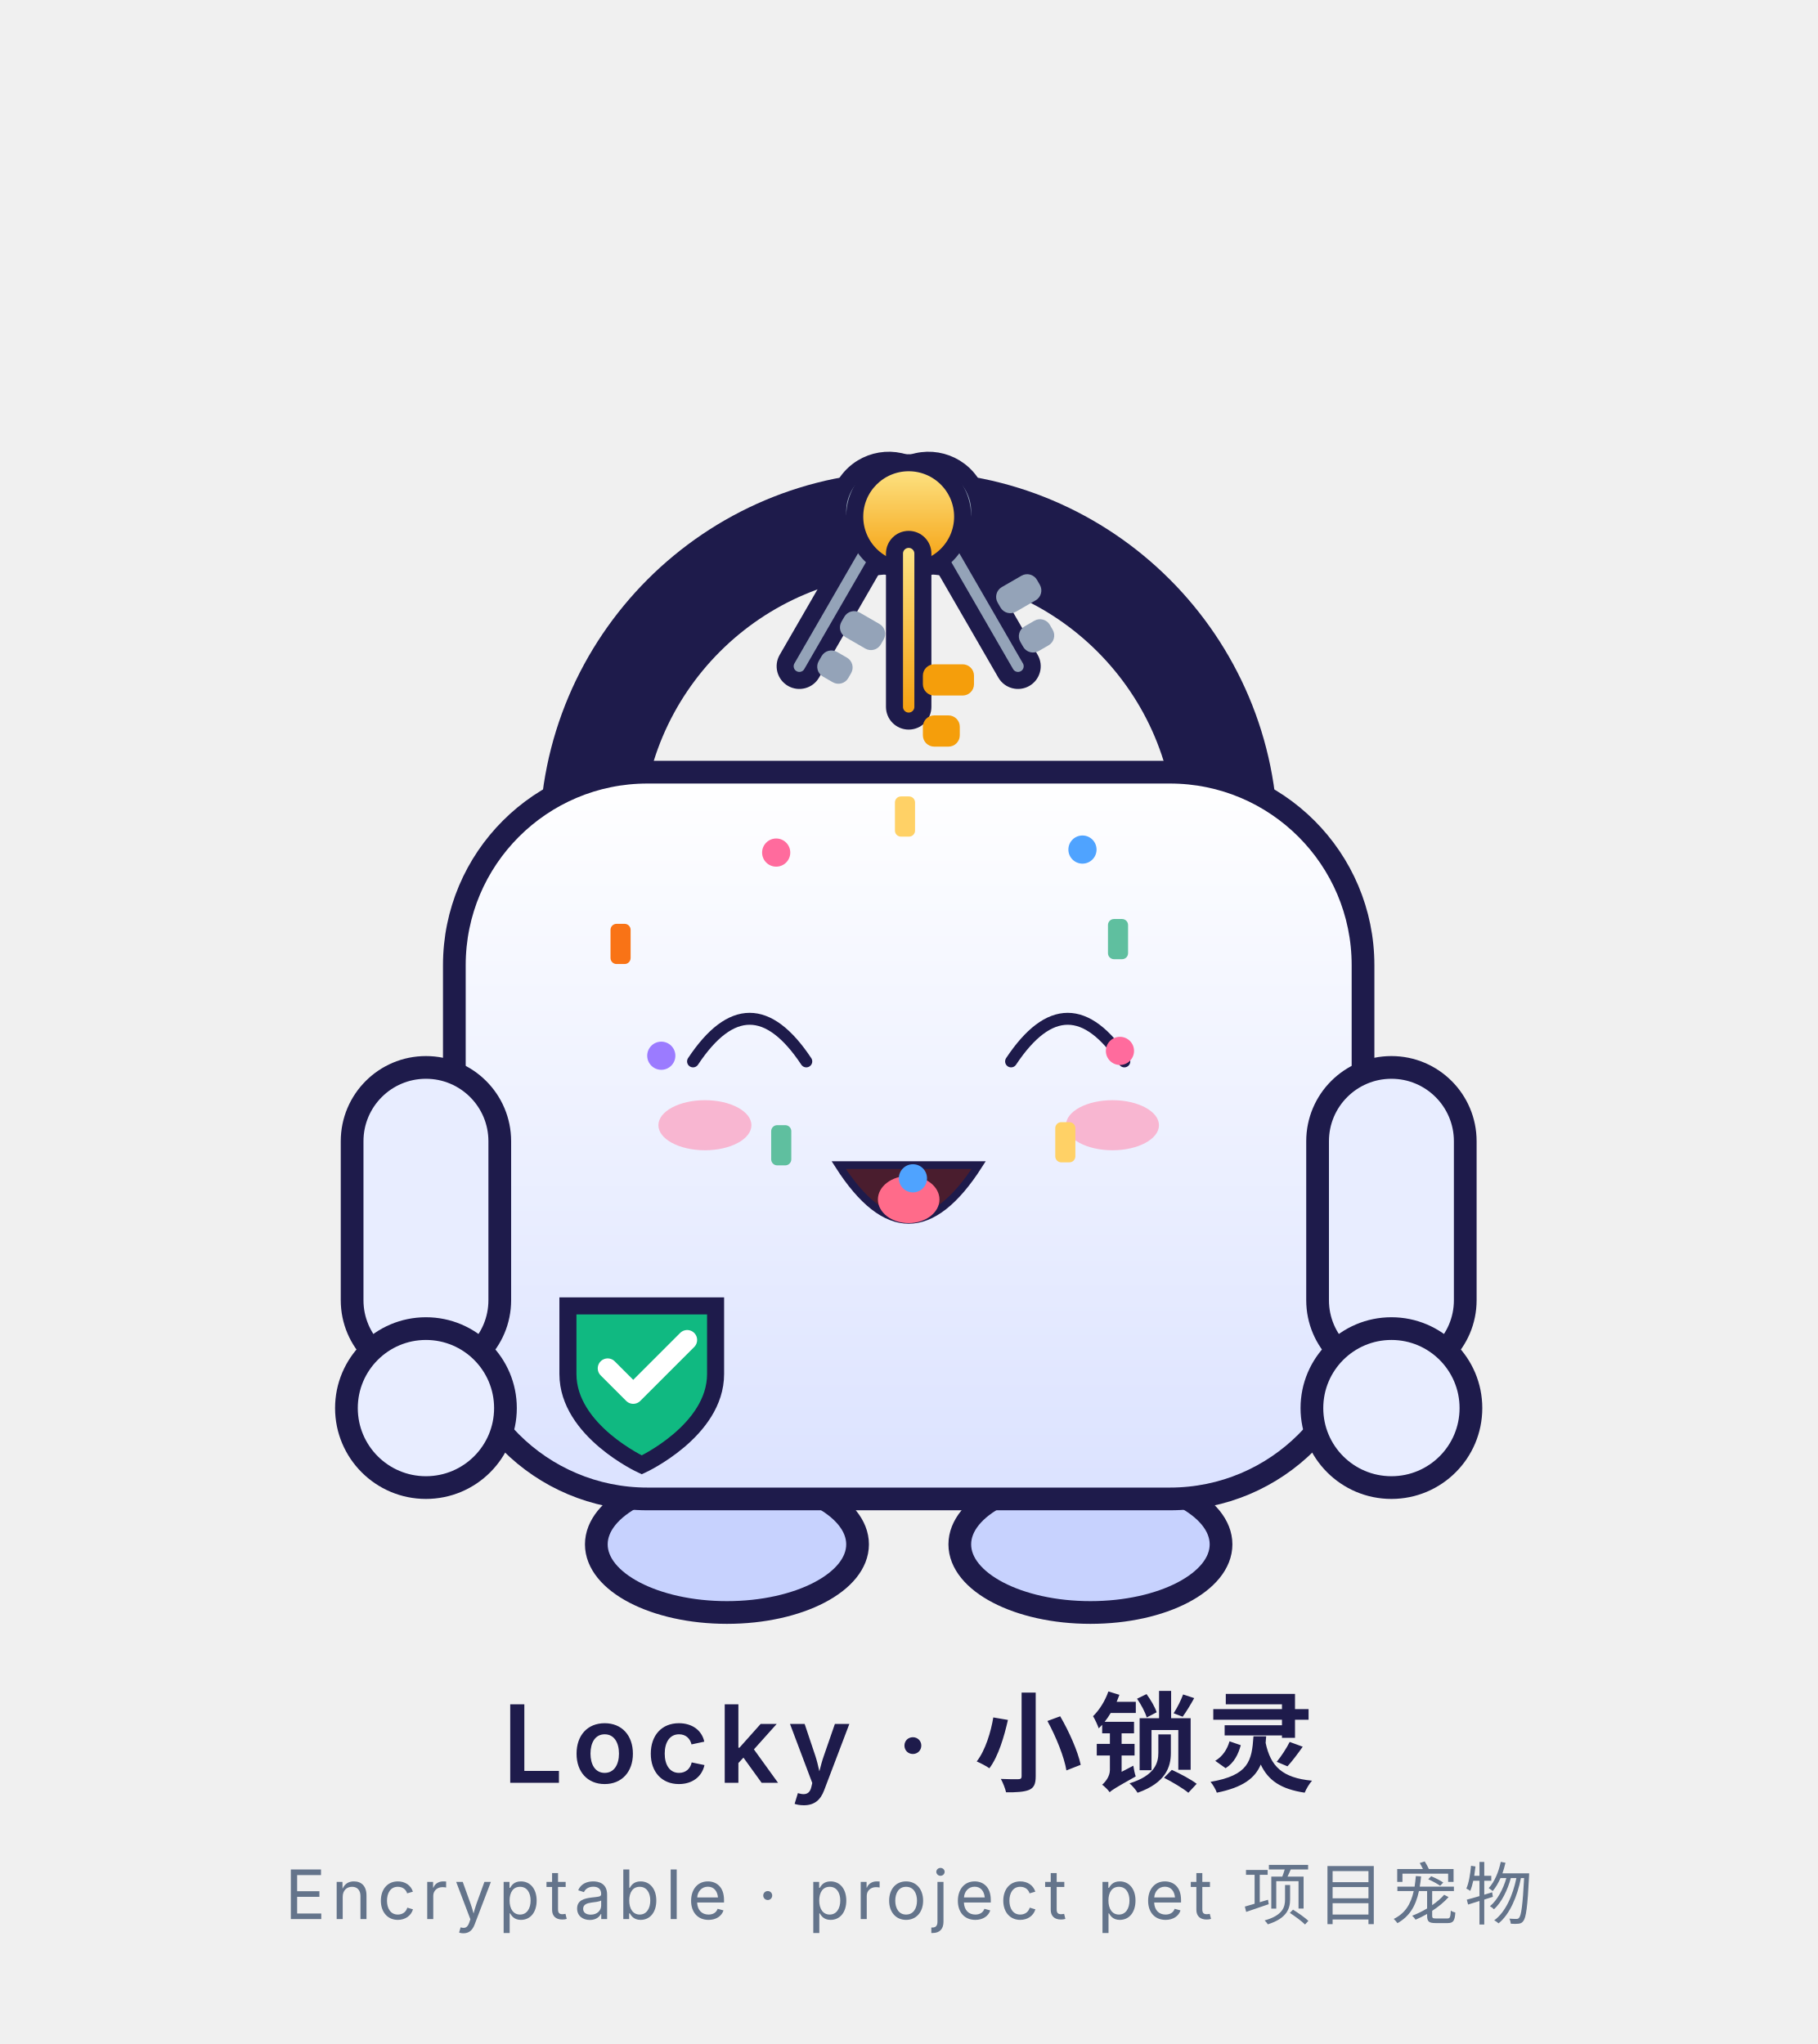
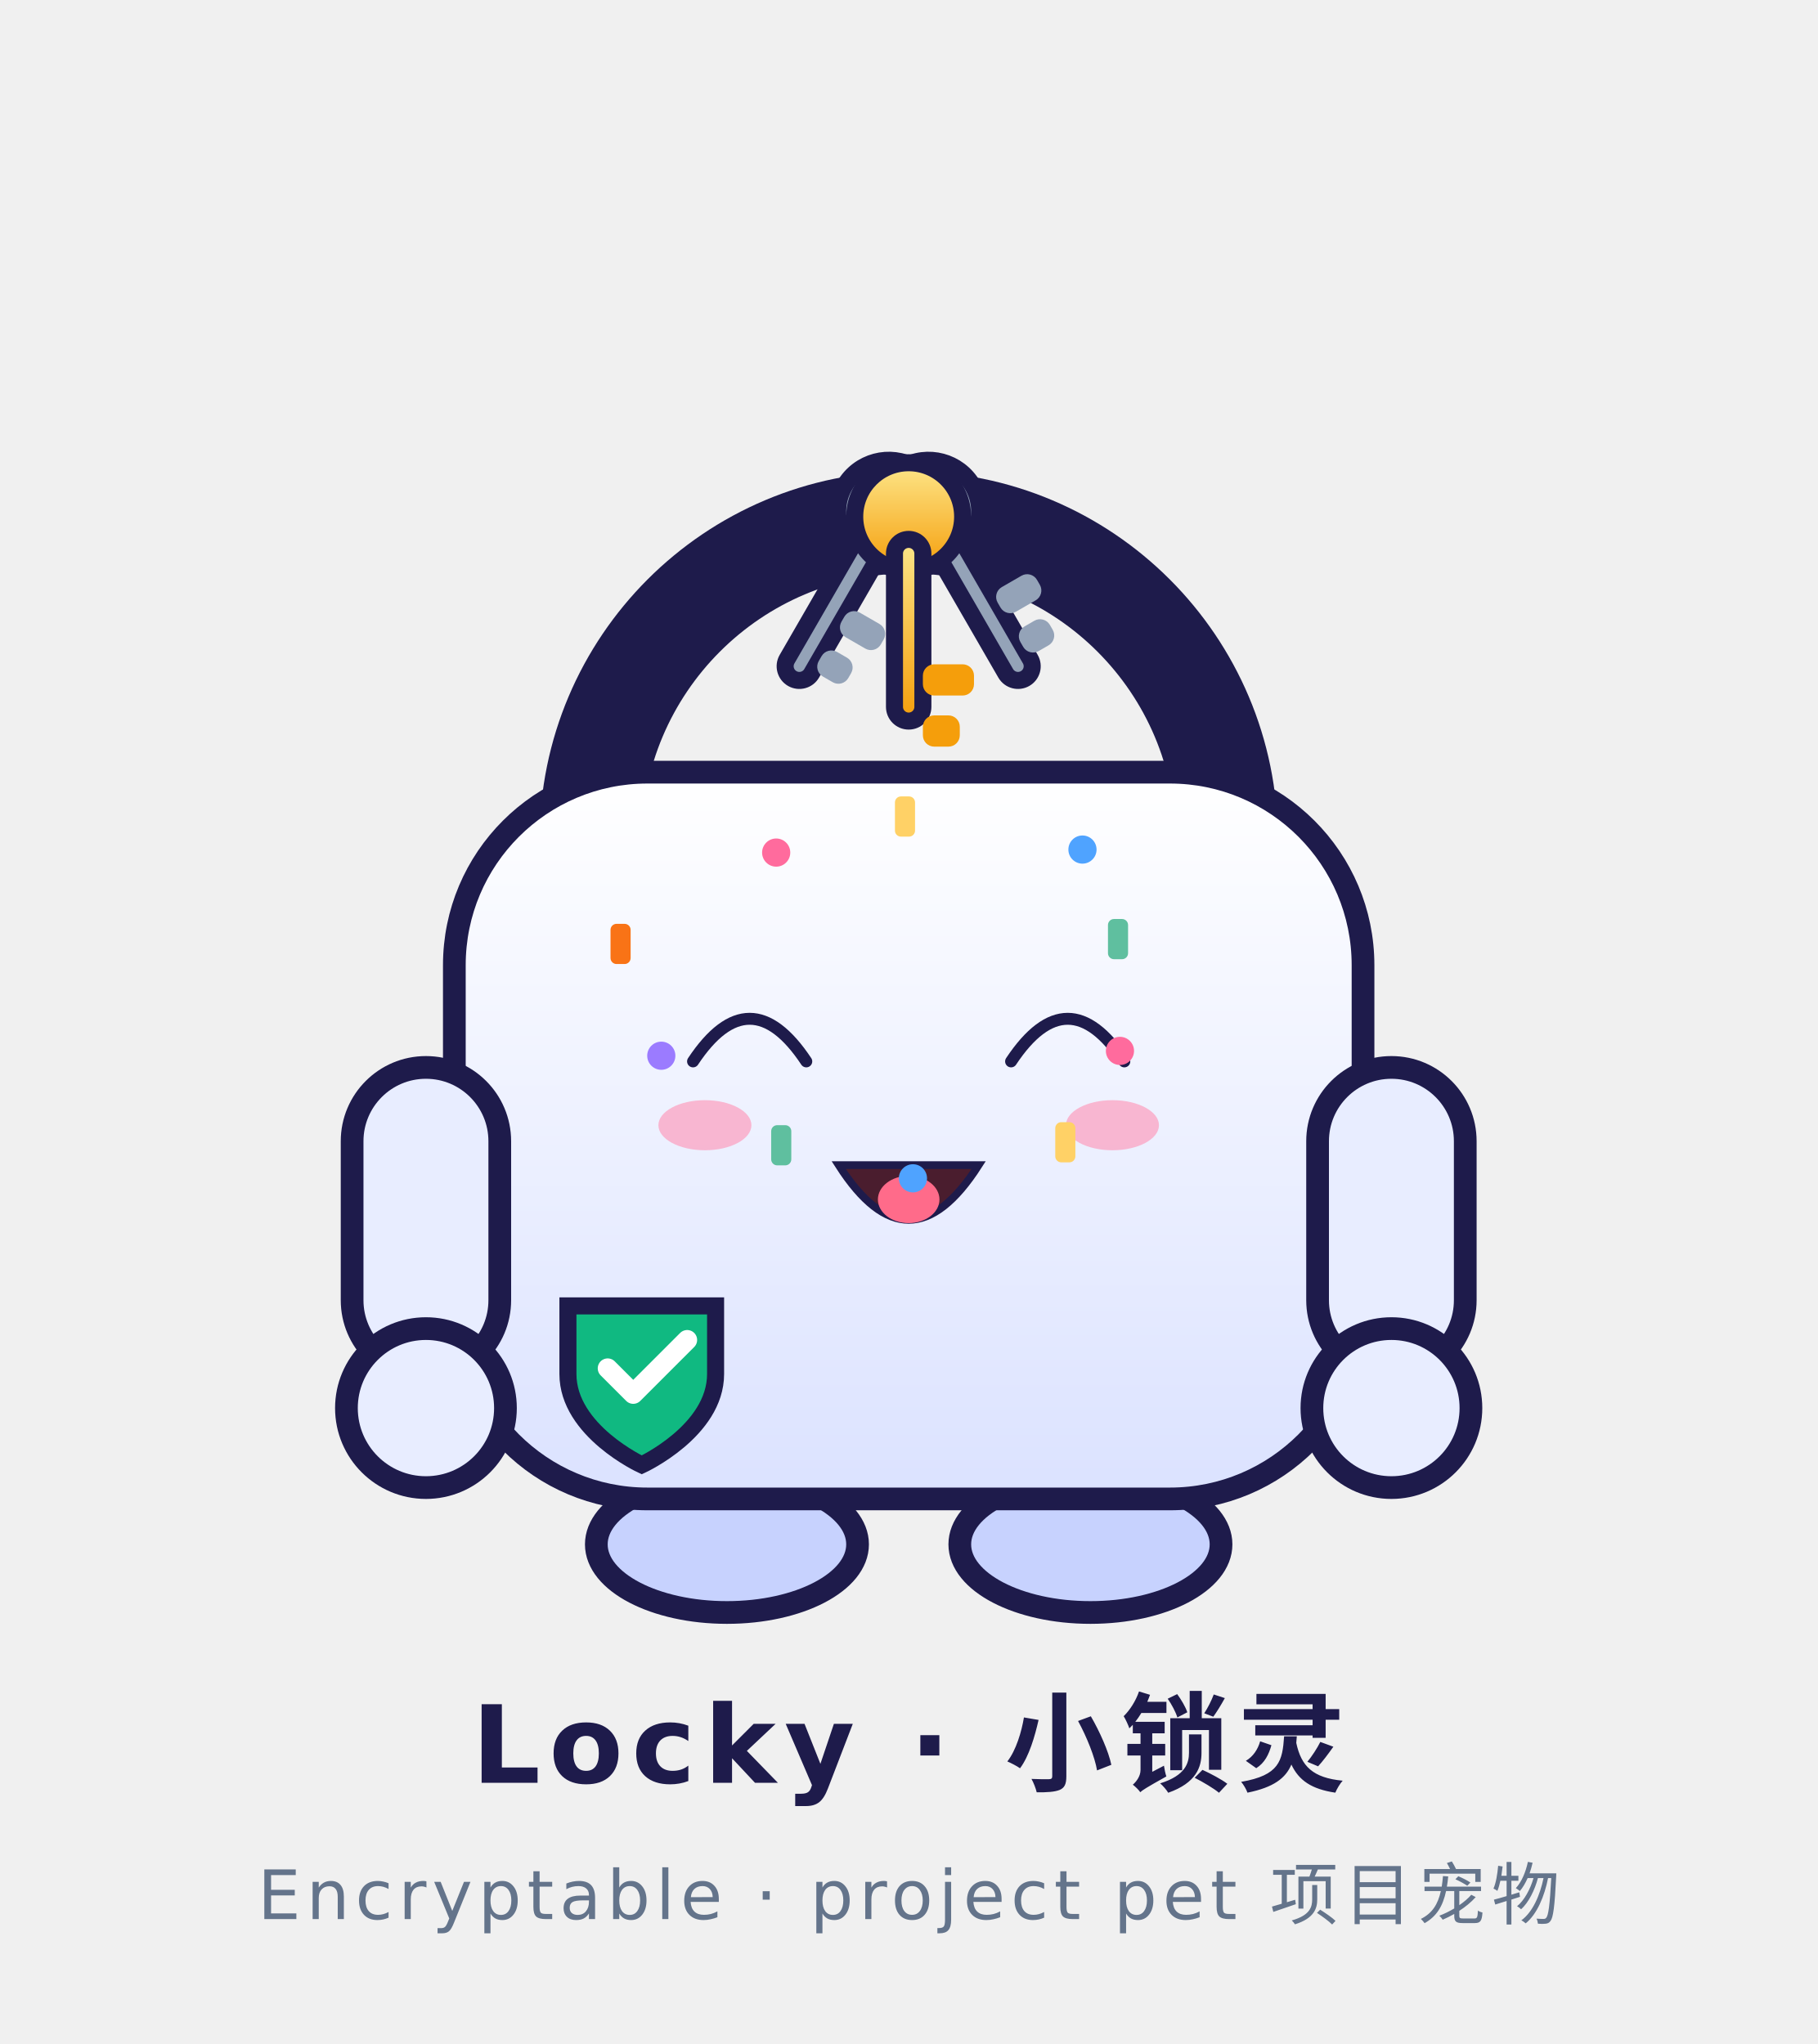
<svg xmlns="http://www.w3.org/2000/svg" viewBox="0 0 320 360" width="320" height="360" role="img" aria-label="Locky · 欢乐 Joy">
  <style>
.ex-motion { animation: ex-bounce 1.15s ease-in-out infinite; transform-box: fill-box; transform-origin: 50% 50%; }
.ex-anim-tear { animation: ex-tear 1.8s ease-in infinite; transform-box: fill-box; transform-origin: center; }
.ex-anim-sweat { animation: ex-tear 1.5s ease-in infinite; transform-box: fill-box; transform-origin: center; }
.ex-anim-heart { animation: ex-heart 2.2s ease-out infinite; transform-box: fill-box; transform-origin: center; }
.ex-anim-spark { animation: ex-spark 1.9s ease-in-out infinite; transform-box: fill-box; transform-origin: center; }
.ex-anim-rain { animation: ex-rain 1.4s linear infinite; transform-box: fill-box; transform-origin: center; }
.ex-anim-confetti { animation: ex-confetti 2.4s linear infinite; transform-box: fill-box; transform-origin: center; }
.ex-anim-pulse { animation: ex-pulse 1.6s ease-in-out infinite; transform-box: fill-box; transform-origin: center; }
.ex-anim-knock { animation: ex-knock 0.55s ease-in-out infinite; transform-box: fill-box; transform-origin: center; }
.ex-anim-knockline { animation: ex-knockline 0.55s ease-out infinite; transform-box: fill-box; transform-origin: center; }
.ex-anim-palm { animation: ex-palm 0.9s ease-in-out infinite; transform-box: fill-box; transform-origin: center; }
.ex-anim-steam { animation: ex-steam 1.8s ease-out infinite; transform-box: fill-box; transform-origin: center; }
.ex-anim-shock { animation: ex-shock 0.5s ease-in-out infinite; transform-box: fill-box; transform-origin: center; }
.ex-anim-please { animation: ex-please 1.4s ease-in-out infinite; transform-box: fill-box; transform-origin: center; }
.ex-anim-drift { animation: ex-drift 4.5s ease-in-out infinite; transform-box: fill-box; transform-origin: center; }
@keyframes ex-bounce { 0%,100% { transform: translateY(0); } 35% { transform: translateY(-5.71px); } 55% { transform: translateY(-1.68px); } 75% { transform: translateY(0); } }
@keyframes ex-tear { 0% { transform: translateY(0); opacity: 0; } 18% { opacity: 1; } 100% { transform: translateY(11.55px); opacity: 0; } }
@keyframes ex-heart { 0% { transform: translateY(0) scale(.65); opacity: 0; } 20% { opacity: 1; } 100% { transform: translateY(-18.9px) scale(1.15); opacity: 0; } }
@keyframes ex-spark { 0%,100% { transform: scale(.6) rotate(0deg); opacity: .3; } 50% { transform: scale(1.15) rotate(25deg); opacity: 1; } }
@keyframes ex-rain { 0% { transform: translateY(0); opacity: 0; } 20% { opacity: 1; } 100% { transform: translateY(12.6px); opacity: 0; } }
@keyframes ex-confetti { 0% { transform: translateY(-4px) rotate(0deg); opacity: 1; } 100% { transform: translateY(16.8px) rotate(200deg); opacity: 0; } }
@keyframes ex-pulse { 0%,100% { transform: scale(1); opacity: .35; } 50% { transform: scale(1.18); opacity: .7; } }
@keyframes ex-knock { 0%,100% { transform: translateX(4.73px); } 35% { transform: translateX(0); } }
@keyframes ex-knockline { 0%,100% { transform: scaleX(.6); opacity: .35; } 35% { transform: scaleX(1); opacity: 1; } }
@keyframes ex-palm { 0%,100% { transform: translateY(0) rotate(0deg); } 50% { transform: translateY(-1.26px) rotate(-4deg); } }
@keyframes ex-steam { 0% { transform: translateY(0); opacity: .7; } 100% { transform: translateY(-9.45px); opacity: 0; } }
@keyframes ex-shock { 0%,100% { transform: scaleX(.7); opacity: .4; } 50% { transform: scaleX(1.25); opacity: 1; } }
@keyframes ex-please { 0%,100% { transform: translateY(0); } 50% { transform: translateY(-1.89px); } }
@keyframes ex-drift { 0%,100% { transform: translateY(0); } 50% { transform: translateY(-2.1px); } }
@media (prefers-reduced-motion: reduce) {
  .ex-motion, [class*="ex-anim-"] { animation: none !important; }
}
</style>
  <g class="ex-motion ex-joy">
    <g class="ex-base">
      <defs>
        <linearGradient id="body" x1="0" y1="0" x2="0" y2="1">
          <stop offset="0" stop-color="#FFFFFF" />
          <stop offset="1" stop-color="#DBE2FF" />
        </linearGradient>
        <linearGradient id="keyGold" x1="0" y1="0" x2="0" y2="1">
          <stop offset="0" stop-color="#FDE68A" />
          <stop offset="1" stop-color="#F59E0B" />
        </linearGradient>
      </defs>
      <g transform="translate(0,-10)">
        <ellipse cx="128" cy="282" rx="23" ry="12" fill="#C7D2FE" stroke="#1E1B4B" stroke-width="4" />
        <ellipse cx="192" cy="282" rx="23" ry="12" fill="#C7D2FE" stroke="#1E1B4B" stroke-width="4" />
        <path d="M104 158 A56 56 0 0 1 216 158" fill="none" stroke="#1E1B4B" stroke-width="18" stroke-linecap="round" />
        <g transform="rotate(-30 160 94)">
          <circle cx="160" cy="101" r="9" fill="#94A3B8" stroke="#1E1B4B" stroke-width="3" />
          <rect x="157.5" y="105" width="5" height="30" rx="2.5" fill="#94A3B8" stroke="#1E1B4B" stroke-width="3" />
          <rect x="162.5" y="119" width="8" height="5" rx="2" fill="#94A3B8" />
          <rect x="162.5" y="127" width="6" height="5" rx="2" fill="#94A3B8" />
        </g>
        <g transform="rotate(30 160 94)">
          <circle cx="160" cy="101" r="9" fill="#94A3B8" stroke="#1E1B4B" stroke-width="3" />
          <rect x="157.5" y="105" width="5" height="30" rx="2.5" fill="#94A3B8" stroke="#1E1B4B" stroke-width="3" />
          <rect x="162.5" y="119" width="8" height="5" rx="2" fill="#94A3B8" />
          <rect x="162.5" y="127" width="6" height="5" rx="2" fill="#94A3B8" />
        </g>
        <g>
          <circle cx="160" cy="101" r="9.5" fill="url(#keyGold)" stroke="#1E1B4B" stroke-width="3" />
          <rect x="157.5" y="105" width="5" height="32" rx="2.5" fill="url(#keyGold)" stroke="#1E1B4B" stroke-width="3" />
          <rect x="162.5" y="127" width="9" height="5.5" rx="2" fill="#F59E0B" />
          <rect x="162.5" y="136" width="6.5" height="5.5" rx="2" fill="#F59E0B" />
        </g>
        <rect x="80" y="146" width="160" height="128" rx="34" fill="url(#body)" stroke="#1E1B4B" stroke-width="4" />
        <rect x="62" y="198" width="26" height="54" rx="13" fill="#E8EDFF" stroke="#1E1B4B" stroke-width="4" />
        <rect x="232" y="198" width="26" height="54" rx="13" fill="#E8EDFF" stroke="#1E1B4B" stroke-width="4" />
        <circle cx="75" cy="258" r="14" fill="#E8EDFF" stroke="#1E1B4B" stroke-width="4" />
        <circle cx="245" cy="258" r="14" fill="#E8EDFF" stroke="#1E1B4B" stroke-width="4" />
        <path d="M100 240 h26 v12 c0 10 -13 16 -13 16 s-13 -6 -13 -16 z" fill="#10B981" stroke="#1E1B4B" stroke-width="3" />
        <path d="M107 251 l4.5 4.5 l9.5 -9.5" fill="none" stroke="#FFFFFF" stroke-width="3.5" stroke-linecap="round" stroke-linejoin="round" />
      </g>
-       <text x="160" y="314" text-anchor="middle" font-family="ui-sans-serif,-apple-system,'Segoe UI','Noto Sans SC','Microsoft YaHei',sans-serif" font-size="19" font-weight="600" fill="#1E1B4B" letter-spacing="1.5">Locky · 小锁灵</text>
-       <text x="160" y="338" text-anchor="middle" font-family="ui-sans-serif,-apple-system,'Segoe UI','Noto Sans SC','Microsoft YaHei',sans-serif" font-size="12" fill="#64748B" letter-spacing="1">Encryptable · project pet 项目宠物</text>
+       <text x="160" y="314" text-anchor="middle" font-family="'Noto Sans SC','Source Han Sans SC','Source Han Sans CN','DejaVu Sans','Liberation Sans',sans-serif" font-size="19" font-weight="600" fill="#1E1B4B" letter-spacing="1.5">Locky · 小锁灵</text>
+       <text x="160" y="338" text-anchor="middle" font-family="'Noto Sans SC','Source Han Sans SC','Source Han Sans CN','DejaVu Sans','Liberation Sans',sans-serif" font-size="12" fill="#64748B" letter-spacing="1">Encryptable · project pet 项目宠物</text>
    </g>
    <g class="ex-face">
      <path d="M 122.03,186.94 Q 132,171.93 141.97,186.94" fill="none" stroke="#1E1B4B" stroke-width="2.1" stroke-linecap="round" />
      <path d="M 178.03,186.94 Q 188,171.93 197.97,186.94" fill="none" stroke="#1E1B4B" stroke-width="2.1" stroke-linecap="round" />
      <path d="M 147.68,205.21 Q 160,224.49 172.32,205.21 Z" fill="#4A1D2E" stroke="#1E1B4B" stroke-width="1.36" />
      <ellipse cx="160" cy="211.26" rx="5.42" ry="4.16" fill="#FF6B8A" />
      <ellipse class="ex-anim-pulse" cx="124.12" cy="198.18" rx="8.19" ry="4.41" fill="#FF8FB3" opacity="0.6" />
      <ellipse class="ex-anim-pulse" cx="195.88" cy="198.18" rx="8.19" ry="4.41" fill="#FF8FB3" opacity="0.6" />
      <g transform="translate(197.2 185.09)">
        <circle class="ex-anim-confetti" style="animation-delay:0.0s" r="2.48" fill="#FF6B9D" />
      </g>
      <g transform="translate(187.58 201.18)">
        <rect class="ex-anim-confetti" style="animation-delay:0.16s" x="-1.77" y="-3.54" width="3.54" height="7.08" rx="1.06" fill="#FFD166" />
      </g>
      <g transform="translate(160.75 207.53)">
        <circle class="ex-anim-confetti" style="animation-delay:0.32s" r="2.48" fill="#4FA3FF" />
      </g>
      <g transform="translate(137.56 201.71)">
        <rect class="ex-anim-confetti" style="animation-delay:0.48s" x="-1.77" y="-3.54" width="3.54" height="7.08" rx="1.06" fill="#5FBF9F" />
      </g>
      <g transform="translate(116.44 185.94)">
        <circle class="ex-anim-confetti" style="animation-delay:0.64s" r="2.48" fill="#9B7BFF" />
      </g>
      <g transform="translate(109.27 166.25)">
        <rect class="ex-anim-confetti" style="animation-delay:0.8s" x="-1.77" y="-3.54" width="3.54" height="7.08" rx="1.06" fill="#F97316" />
      </g>
      <g transform="translate(136.67 150.16)">
        <circle class="ex-anim-confetti" style="animation-delay:0.96s" r="2.48" fill="#FF6B9D" />
      </g>
      <g transform="translate(159.35 143.81)">
        <rect class="ex-anim-confetti" style="animation-delay:1.12s" x="-1.77" y="-3.54" width="3.54" height="7.08" rx="1.06" fill="#FFD166" />
      </g>
      <g transform="translate(190.6 149.63)">
        <circle class="ex-anim-confetti" style="animation-delay:1.28s" r="2.48" fill="#4FA3FF" />
      </g>
      <g transform="translate(196.86 165.4)">
        <rect class="ex-anim-confetti" style="animation-delay:1.44s" x="-1.77" y="-3.54" width="3.54" height="7.08" rx="1.06" fill="#5FBF9F" />
      </g>
    </g>
  </g>
</svg>
